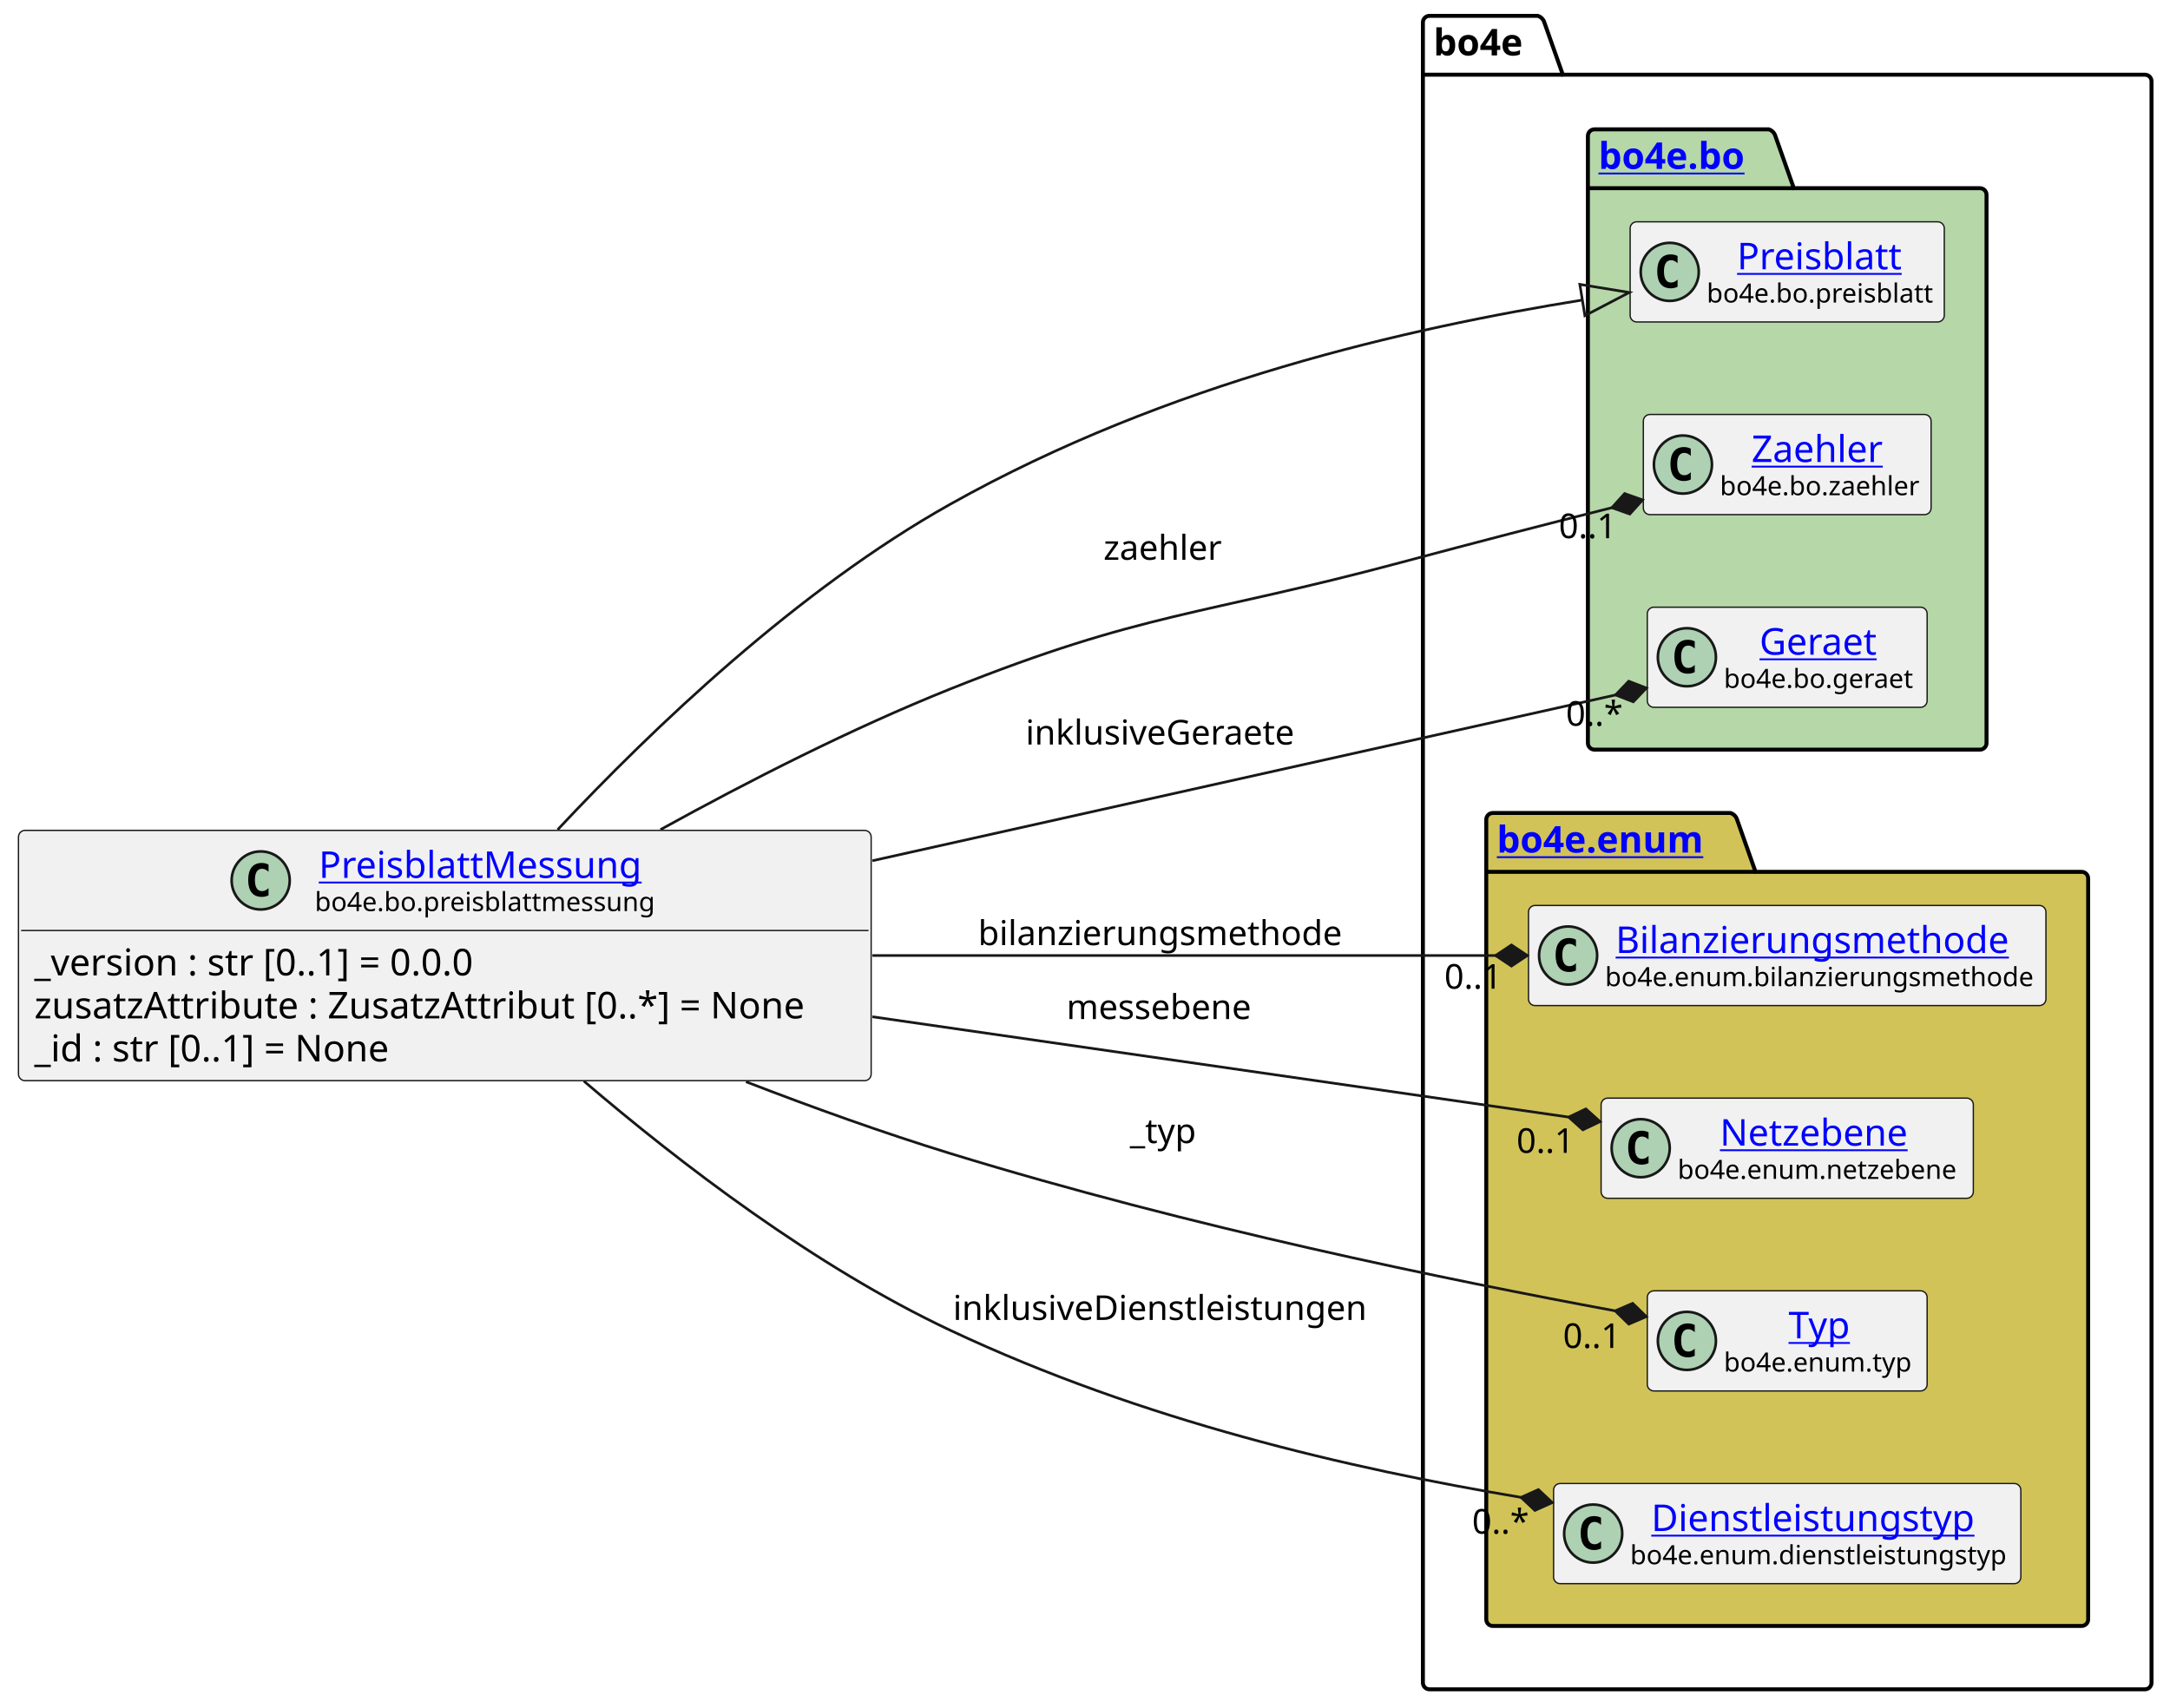
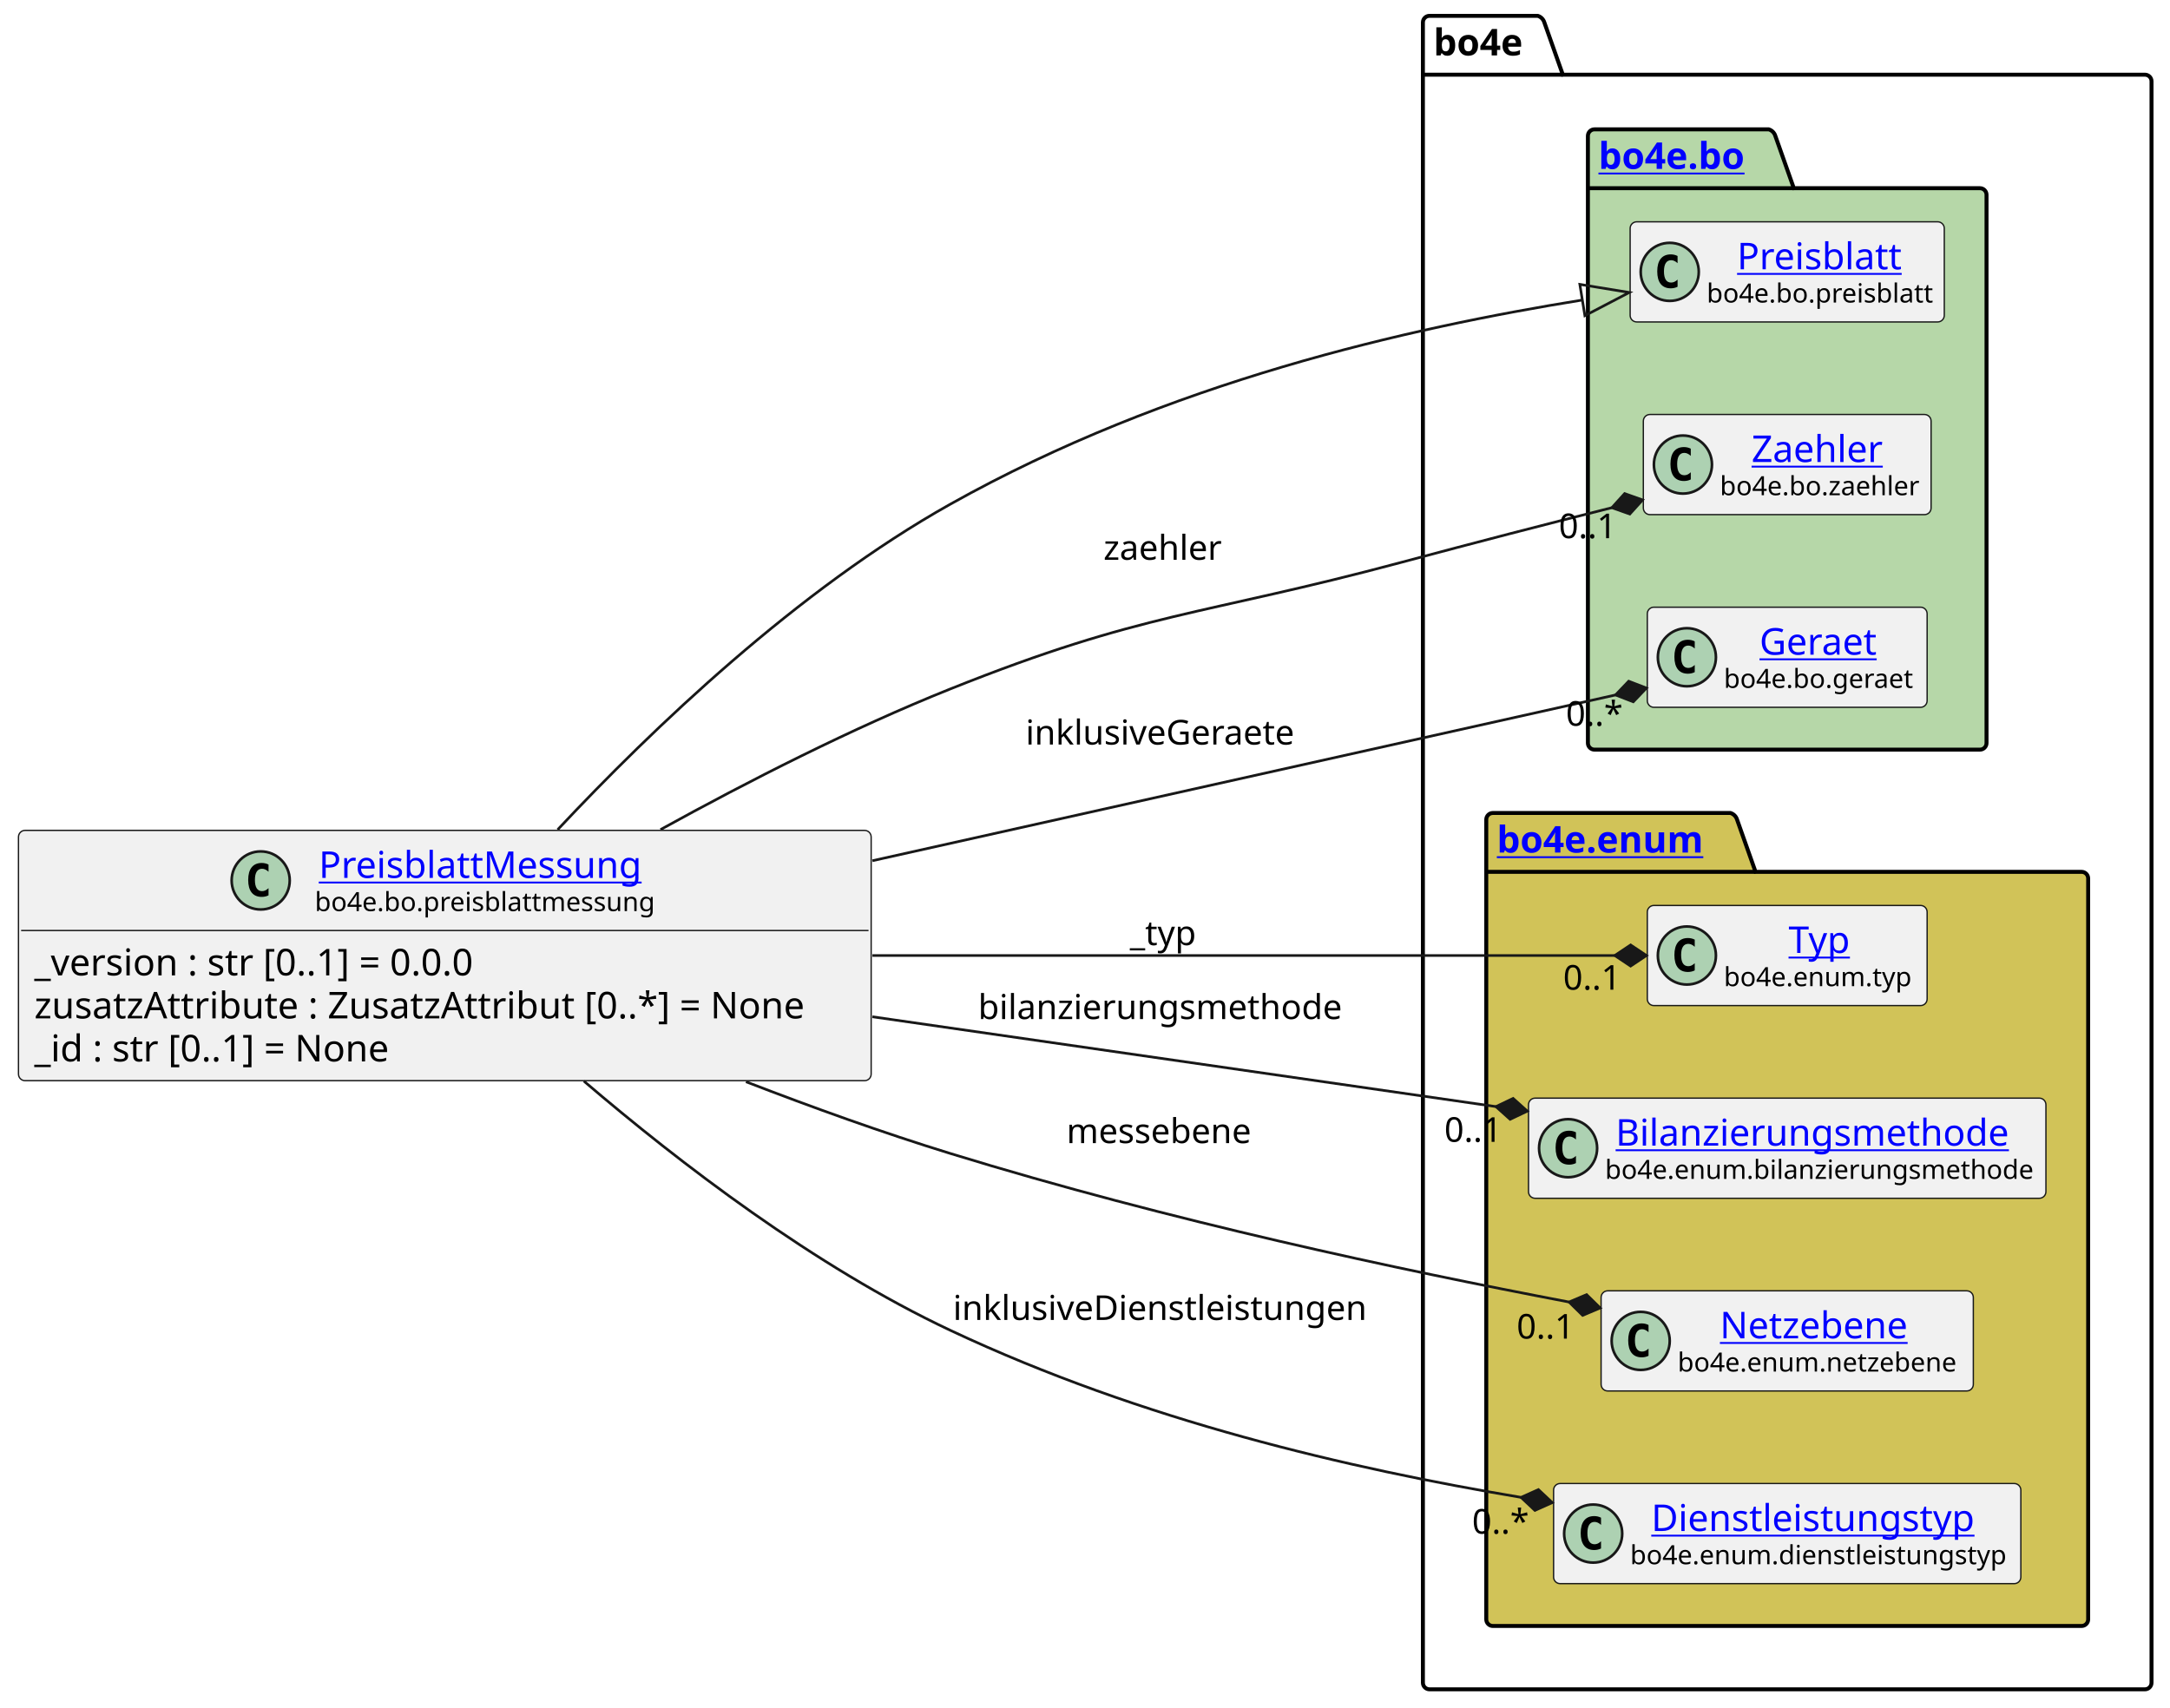
<svg xmlns="http://www.w3.org/2000/svg" xmlns:xlink="http://www.w3.org/1999/xlink" contentStyleType="text/css" height="647px" preserveAspectRatio="none" style="width:822px;height:647px;background:#FFFFFF;" version="1.1" viewBox="0 0 822 647" width="822px" zoomAndPan="magnify">
  <defs />
  <g>
    <g id="cluster_bo4e">
      <path d="M541.5,6 L582.5,6 A3.75,3.75 0 0 1 585,8.5 L592,28.297 L812.5,28.297 A2.5,2.5 0 0 1 815,30.797 L815,637.5 A2.5,2.5 0 0 1 812.5,640 L541.5,640 A2.5,2.5 0 0 1 539,637.5 L539,8.5 A2.5,2.5 0 0 1 541.5,6 " fill="none" style="stroke:#000000;stroke-width:1.5;" />
      <line style="stroke:#000000;stroke-width:1.5;" x1="539" x2="592" y1="28.297" y2="28.297" />
      <text fill="#000000" font-family="sans-serif" font-size="14" font-weight="bold" lengthAdjust="spacing" textLength="40" x="543" y="20.995">bo4e</text>
    </g>
    <g id="cluster_bo">
      <path d="M604,49 L670,49 A3.75,3.75 0 0 1 672.5,51.5 L679.5,71.297 L750,71.297 A2.5,2.5 0 0 1 752.5,73.797 L752.5,281.5 A2.5,2.5 0 0 1 750,284 L604,284 A2.5,2.5 0 0 1 601.5,281.5 L601.5,51.5 A2.5,2.5 0 0 1 604,49 " fill="#B6D7A8" style="stroke:#000000;stroke-width:1.5;" />
      <line style="stroke:#000000;stroke-width:1.5;" x1="601.5" x2="679.5" y1="71.297" y2="71.297" />
      <a href="https://bo4e.github.io/BO4E-python/latest/api/bo4e.bo.html" target="_top" title="https://bo4e.github.io/BO4E-python/latest/api/bo4e.bo.html" xlink:actuate="onRequest" xlink:href="https://bo4e.github.io/BO4E-python/latest/api/bo4e.bo.html" xlink:show="new" xlink:title="https://bo4e.github.io/BO4E-python/latest/api/bo4e.bo.html" xlink:type="simple">
        <text fill="#0000FF" font-family="sans-serif" font-size="14" font-weight="bold" lengthAdjust="spacing" text-decoration="underline" textLength="65" x="605.5" y="63.995">bo4e.bo</text>
      </a>
    </g>
    <g id="cluster_enum">
      <path d="M565.5,308 L655.5,308 A3.75,3.75 0 0 1 658,310.5 L665,330.297 L788.5,330.297 A2.5,2.5 0 0 1 791,332.797 L791,613.5 A2.5,2.5 0 0 1 788.5,616 L565.5,616 A2.5,2.5 0 0 1 563,613.5 L563,310.5 A2.5,2.5 0 0 1 565.5,308 " fill="#D1C358" style="stroke:#000000;stroke-width:1.5;" />
      <line style="stroke:#000000;stroke-width:1.5;" x1="563" x2="665" y1="330.297" y2="330.297" />
      <a href="https://bo4e.github.io/BO4E-python/latest/api/bo4e.enum.html" target="_top" title="https://bo4e.github.io/BO4E-python/latest/api/bo4e.enum.html" xlink:actuate="onRequest" xlink:href="https://bo4e.github.io/BO4E-python/latest/api/bo4e.enum.html" xlink:show="new" xlink:title="https://bo4e.github.io/BO4E-python/latest/api/bo4e.enum.html" xlink:type="simple">
        <text fill="#0000FF" font-family="sans-serif" font-size="14" font-weight="bold" lengthAdjust="spacing" text-decoration="underline" textLength="89" x="567" y="322.995">bo4e.enum</text>
      </a>
    </g>
    <g id="elem_Preisblatt">
      <rect codeLine="10" fill="#F1F1F1" height="37.938" id="Preisblatt" rx="2.5" ry="2.5" style="stroke:#181818;stroke-width:0.5;" width="119" x="617.5" y="84.03" />
      <ellipse cx="632.5" cy="102.999" fill="#ADD1B2" rx="11" ry="11" style="stroke:#181818;stroke-width:1.0;" />
      <path d="M635.469,108.639 Q634.891,108.936 634.25,109.077 Q633.609,109.233 632.906,109.233 Q630.406,109.233 629.078,107.593 Q627.766,105.936 627.766,102.811 Q627.766,99.686 629.078,98.03 Q630.406,96.374 632.906,96.374 Q633.609,96.374 634.25,96.53 Q634.906,96.686 635.469,96.983 L635.469,99.702 Q634.844,99.124 634.25,98.858 Q633.656,98.577 633.031,98.577 Q631.688,98.577 631,99.655 Q630.312,100.718 630.312,102.811 Q630.312,104.905 631,105.983 Q631.688,107.046 633.031,107.046 Q633.656,107.046 634.25,106.78 Q634.844,106.499 635.469,105.921 L635.469,108.639 Z " fill="#000000" />
      <a href="https://bo4e.github.io/BO4E-python/latest/api/bo4e.bo.html#bo4e.bo.preisblatt.Preisblatt" target="_top" title="https://bo4e.github.io/BO4E-python/latest/api/bo4e.bo.html#bo4e.bo.preisblatt.Preisblatt" xlink:actuate="onRequest" xlink:href="https://bo4e.github.io/BO4E-python/latest/api/bo4e.bo.html#bo4e.bo.preisblatt.Preisblatt" xlink:show="new" xlink:title="https://bo4e.github.io/BO4E-python/latest/api/bo4e.bo.html#bo4e.bo.preisblatt.Preisblatt" xlink:type="simple">
        <text fill="#0000FF" font-family="sans-serif" font-size="14" lengthAdjust="spacing" text-decoration="underline" textLength="64" x="658" y="102.025">Preisblatt</text>
      </a>
      <text fill="#000000" font-family="sans-serif" font-size="10" lengthAdjust="spacing" textLength="87" x="646.5" y="114.609">bo4e.bo.preisblatt</text>
    </g>
    <g id="elem_Zaehler">
      <rect codeLine="11" fill="#F1F1F1" height="37.938" id="Zaehler" rx="2.5" ry="2.5" style="stroke:#181818;stroke-width:0.5;" width="109" x="622.5" y="157.03" />
      <ellipse cx="637.5" cy="175.999" fill="#ADD1B2" rx="11" ry="11" style="stroke:#181818;stroke-width:1.0;" />
      <path d="M640.469,181.639 Q639.891,181.936 639.25,182.077 Q638.609,182.233 637.906,182.233 Q635.406,182.233 634.078,180.593 Q632.766,178.936 632.766,175.811 Q632.766,172.686 634.078,171.03 Q635.406,169.374 637.906,169.374 Q638.609,169.374 639.25,169.53 Q639.906,169.686 640.469,169.983 L640.469,172.702 Q639.844,172.124 639.25,171.858 Q638.656,171.577 638.031,171.577 Q636.688,171.577 636,172.655 Q635.312,173.718 635.312,175.811 Q635.312,177.905 636,178.983 Q636.688,180.046 638.031,180.046 Q638.656,180.046 639.25,179.78 Q639.844,179.499 640.469,178.921 L640.469,181.639 Z " fill="#000000" />
      <a href="https://bo4e.github.io/BO4E-python/latest/api/bo4e.bo.html#bo4e.bo.zaehler.Zaehler" target="_top" title="https://bo4e.github.io/BO4E-python/latest/api/bo4e.bo.html#bo4e.bo.zaehler.Zaehler" xlink:actuate="onRequest" xlink:href="https://bo4e.github.io/BO4E-python/latest/api/bo4e.bo.html#bo4e.bo.zaehler.Zaehler" xlink:show="new" xlink:title="https://bo4e.github.io/BO4E-python/latest/api/bo4e.bo.html#bo4e.bo.zaehler.Zaehler" xlink:type="simple">
        <text fill="#0000FF" font-family="sans-serif" font-size="14" lengthAdjust="spacing" text-decoration="underline" textLength="53" x="663.5" y="175.025">Zaehler</text>
      </a>
      <text fill="#000000" font-family="sans-serif" font-size="10" lengthAdjust="spacing" textLength="77" x="651.5" y="187.609">bo4e.bo.zaehler</text>
    </g>
    <g id="elem_Geraet">
      <rect codeLine="12" fill="#F1F1F1" height="37.938" id="Geraet" rx="2.5" ry="2.5" style="stroke:#181818;stroke-width:0.5;" width="106" x="624" y="230.03" />
      <ellipse cx="639" cy="248.999" fill="#ADD1B2" rx="11" ry="11" style="stroke:#181818;stroke-width:1.0;" />
      <path d="M641.969,254.639 Q641.391,254.936 640.75,255.077 Q640.109,255.233 639.406,255.233 Q636.906,255.233 635.578,253.593 Q634.266,251.936 634.266,248.811 Q634.266,245.686 635.578,244.03 Q636.906,242.374 639.406,242.374 Q640.109,242.374 640.75,242.53 Q641.406,242.686 641.969,242.983 L641.969,245.702 Q641.344,245.124 640.75,244.858 Q640.156,244.577 639.531,244.577 Q638.188,244.577 637.5,245.655 Q636.812,246.718 636.812,248.811 Q636.812,250.905 637.5,251.983 Q638.188,253.046 639.531,253.046 Q640.156,253.046 640.75,252.78 Q641.344,252.499 641.969,251.921 L641.969,254.639 Z " fill="#000000" />
      <a href="https://bo4e.github.io/BO4E-python/latest/api/bo4e.bo.html#bo4e.bo.geraet.Geraet" target="_top" title="https://bo4e.github.io/BO4E-python/latest/api/bo4e.bo.html#bo4e.bo.geraet.Geraet" xlink:actuate="onRequest" xlink:href="https://bo4e.github.io/BO4E-python/latest/api/bo4e.bo.html#bo4e.bo.geraet.Geraet" xlink:show="new" xlink:title="https://bo4e.github.io/BO4E-python/latest/api/bo4e.bo.html#bo4e.bo.geraet.Geraet" xlink:type="simple">
        <text fill="#0000FF" font-family="sans-serif" font-size="14" lengthAdjust="spacing" text-decoration="underline" textLength="47" x="666.5" y="248.025">Geraet</text>
      </a>
      <text fill="#000000" font-family="sans-serif" font-size="10" lengthAdjust="spacing" textLength="74" x="653" y="260.609">bo4e.bo.geraet</text>
    </g>
+     <g id="elem_Typ">
+       <rect codeLine="15" fill="#F1F1F1" height="37.938" id="Typ" rx="2.5" ry="2.5" style="stroke:#181818;stroke-width:0.5;" width="106" x="624" y="343.03" />
+       <ellipse cx="639" cy="361.999" fill="#ADD1B2" rx="11" ry="11" style="stroke:#181818;stroke-width:1.0;" />
+       <path d="M641.969,367.639 Q641.391,367.936 640.75,368.077 Q640.109,368.233 639.406,368.233 Q636.906,368.233 635.578,366.592 Q634.266,364.936 634.266,361.811 Q634.266,358.686 635.578,357.03 Q636.906,355.374 639.406,355.374 Q640.109,355.374 640.75,355.53 Q641.406,355.686 641.969,355.983 L641.969,358.702 Q641.344,358.124 640.75,357.858 Q640.156,357.577 639.531,357.577 Q638.188,357.577 637.5,358.655 Q636.812,359.717 636.812,361.811 Q636.812,363.905 637.5,364.983 Q638.188,366.046 639.531,366.046 Q640.156,366.046 640.75,365.78 Q641.344,365.499 641.969,364.921 L641.969,367.639 Z " fill="#000000" />
+       <a href="https://bo4e.github.io/BO4E-python/latest/api/bo4e.enum.html#bo4e.enum.typ.Typ" target="_top" title="https://bo4e.github.io/BO4E-python/latest/api/bo4e.enum.html#bo4e.enum.typ.Typ" xlink:actuate="onRequest" xlink:href="https://bo4e.github.io/BO4E-python/latest/api/bo4e.enum.html#bo4e.enum.typ.Typ" xlink:show="new" xlink:title="https://bo4e.github.io/BO4E-python/latest/api/bo4e.enum.html#bo4e.enum.typ.Typ" xlink:type="simple">
+         <text fill="#0000FF" font-family="sans-serif" font-size="14" lengthAdjust="spacing" text-decoration="underline" textLength="25" x="677.5" y="361.025">Typ</text>
+       </a>
+       <text fill="#000000" font-family="sans-serif" font-size="10" lengthAdjust="spacing" textLength="74" x="653" y="373.609">bo4e.enum.typ</text>
+     </g>
    <g id="elem_Bilanzierungsmethode">
-       <rect codeLine="15" fill="#F1F1F1" height="37.938" id="Bilanzierungsmethode" rx="2.5" ry="2.5" style="stroke:#181818;stroke-width:0.5;" width="196" x="579" y="343.03" />
-       <ellipse cx="594" cy="361.999" fill="#ADD1B2" rx="11" ry="11" style="stroke:#181818;stroke-width:1.0;" />
-       <path d="M596.969,367.639 Q596.391,367.936 595.75,368.077 Q595.109,368.233 594.406,368.233 Q591.906,368.233 590.578,366.592 Q589.266,364.936 589.266,361.811 Q589.266,358.686 590.578,357.03 Q591.906,355.374 594.406,355.374 Q595.109,355.374 595.75,355.53 Q596.406,355.686 596.969,355.983 L596.969,358.702 Q596.344,358.124 595.75,357.858 Q595.156,357.577 594.531,357.577 Q593.188,357.577 592.5,358.655 Q591.812,359.717 591.812,361.811 Q591.812,363.905 592.5,364.983 Q593.188,366.046 594.531,366.046 Q595.156,366.046 595.75,365.78 Q596.344,365.499 596.969,364.921 L596.969,367.639 Z " fill="#000000" />
+       <rect codeLine="16" fill="#F1F1F1" height="37.938" id="Bilanzierungsmethode" rx="2.5" ry="2.5" style="stroke:#181818;stroke-width:0.5;" width="196" x="579" y="416.03" />
+       <ellipse cx="594" cy="434.999" fill="#ADD1B2" rx="11" ry="11" style="stroke:#181818;stroke-width:1.0;" />
+       <path d="M596.969,440.639 Q596.391,440.936 595.75,441.077 Q595.109,441.233 594.406,441.233 Q591.906,441.233 590.578,439.592 Q589.266,437.936 589.266,434.811 Q589.266,431.686 590.578,430.03 Q591.906,428.374 594.406,428.374 Q595.109,428.374 595.75,428.53 Q596.406,428.686 596.969,428.983 L596.969,431.702 Q596.344,431.124 595.75,430.858 Q595.156,430.577 594.531,430.577 Q593.188,430.577 592.5,431.655 Q591.812,432.717 591.812,434.811 Q591.812,436.905 592.5,437.983 Q593.188,439.046 594.531,439.046 Q595.156,439.046 595.75,438.78 Q596.344,438.499 596.969,437.921 L596.969,440.639 Z " fill="#000000" />
      <a href="https://bo4e.github.io/BO4E-python/latest/api/bo4e.enum.html#bo4e.enum.bilanzierungsmethode.Bilanzierungsmethode" target="_top" title="https://bo4e.github.io/BO4E-python/latest/api/bo4e.enum.html#bo4e.enum.bilanzierungsmethode.Bilanzierungsmethode" xlink:actuate="onRequest" xlink:href="https://bo4e.github.io/BO4E-python/latest/api/bo4e.enum.html#bo4e.enum.bilanzierungsmethode.Bilanzierungsmethode" xlink:show="new" xlink:title="https://bo4e.github.io/BO4E-python/latest/api/bo4e.enum.html#bo4e.enum.bilanzierungsmethode.Bilanzierungsmethode" xlink:type="simple">
-         <text fill="#0000FF" font-family="sans-serif" font-size="14" lengthAdjust="spacing" text-decoration="underline" textLength="156" x="612" y="361.025">Bilanzierungsmethode</text>
+         <text fill="#0000FF" font-family="sans-serif" font-size="14" lengthAdjust="spacing" text-decoration="underline" textLength="156" x="612" y="434.025">Bilanzierungsmethode</text>
      </a>
-       <text fill="#000000" font-family="sans-serif" font-size="10" lengthAdjust="spacing" textLength="164" x="608" y="373.609">bo4e.enum.bilanzierungsmethode</text>
+       <text fill="#000000" font-family="sans-serif" font-size="10" lengthAdjust="spacing" textLength="164" x="608" y="446.609">bo4e.enum.bilanzierungsmethode</text>
    </g>
    <g id="elem_Netzebene">
-       <rect codeLine="16" fill="#F1F1F1" height="37.938" id="Netzebene" rx="2.5" ry="2.5" style="stroke:#181818;stroke-width:0.5;" width="141" x="606.5" y="416.03" />
-       <ellipse cx="621.5" cy="434.999" fill="#ADD1B2" rx="11" ry="11" style="stroke:#181818;stroke-width:1.0;" />
-       <path d="M624.469,440.639 Q623.891,440.936 623.25,441.077 Q622.609,441.233 621.906,441.233 Q619.406,441.233 618.078,439.592 Q616.766,437.936 616.766,434.811 Q616.766,431.686 618.078,430.03 Q619.406,428.374 621.906,428.374 Q622.609,428.374 623.25,428.53 Q623.906,428.686 624.469,428.983 L624.469,431.702 Q623.844,431.124 623.25,430.858 Q622.656,430.577 622.031,430.577 Q620.688,430.577 620,431.655 Q619.312,432.717 619.312,434.811 Q619.312,436.905 620,437.983 Q620.688,439.046 622.031,439.046 Q622.656,439.046 623.25,438.78 Q623.844,438.499 624.469,437.921 L624.469,440.639 Z " fill="#000000" />
+       <rect codeLine="17" fill="#F1F1F1" height="37.938" id="Netzebene" rx="2.5" ry="2.5" style="stroke:#181818;stroke-width:0.5;" width="141" x="606.5" y="489.03" />
+       <ellipse cx="621.5" cy="507.999" fill="#ADD1B2" rx="11" ry="11" style="stroke:#181818;stroke-width:1.0;" />
+       <path d="M624.469,513.639 Q623.891,513.936 623.25,514.077 Q622.609,514.233 621.906,514.233 Q619.406,514.233 618.078,512.592 Q616.766,510.936 616.766,507.811 Q616.766,504.686 618.078,503.03 Q619.406,501.374 621.906,501.374 Q622.609,501.374 623.25,501.53 Q623.906,501.686 624.469,501.983 L624.469,504.702 Q623.844,504.124 623.25,503.858 Q622.656,503.577 622.031,503.577 Q620.688,503.577 620,504.655 Q619.312,505.717 619.312,507.811 Q619.312,509.905 620,510.983 Q620.688,512.046 622.031,512.046 Q622.656,512.046 623.25,511.78 Q623.844,511.499 624.469,510.921 L624.469,513.639 Z " fill="#000000" />
      <a href="https://bo4e.github.io/BO4E-python/latest/api/bo4e.enum.html#bo4e.enum.netzebene.Netzebene" target="_top" title="https://bo4e.github.io/BO4E-python/latest/api/bo4e.enum.html#bo4e.enum.netzebene.Netzebene" xlink:actuate="onRequest" xlink:href="https://bo4e.github.io/BO4E-python/latest/api/bo4e.enum.html#bo4e.enum.netzebene.Netzebene" xlink:show="new" xlink:title="https://bo4e.github.io/BO4E-python/latest/api/bo4e.enum.html#bo4e.enum.netzebene.Netzebene" xlink:type="simple">
-         <text fill="#0000FF" font-family="sans-serif" font-size="14" lengthAdjust="spacing" text-decoration="underline" textLength="77" x="651.5" y="434.025">Netzebene</text>
+         <text fill="#0000FF" font-family="sans-serif" font-size="14" lengthAdjust="spacing" text-decoration="underline" textLength="77" x="651.5" y="507.025">Netzebene</text>
      </a>
-       <text fill="#000000" font-family="sans-serif" font-size="10" lengthAdjust="spacing" textLength="109" x="635.5" y="446.609">bo4e.enum.netzebene</text>
-     </g>
-     <g id="elem_Typ">
-       <rect codeLine="17" fill="#F1F1F1" height="37.938" id="Typ" rx="2.5" ry="2.5" style="stroke:#181818;stroke-width:0.5;" width="106" x="624" y="489.03" />
-       <ellipse cx="639" cy="507.999" fill="#ADD1B2" rx="11" ry="11" style="stroke:#181818;stroke-width:1.0;" />
-       <path d="M641.969,513.639 Q641.391,513.936 640.75,514.077 Q640.109,514.233 639.406,514.233 Q636.906,514.233 635.578,512.592 Q634.266,510.936 634.266,507.811 Q634.266,504.686 635.578,503.03 Q636.906,501.374 639.406,501.374 Q640.109,501.374 640.75,501.53 Q641.406,501.686 641.969,501.983 L641.969,504.702 Q641.344,504.124 640.75,503.858 Q640.156,503.577 639.531,503.577 Q638.188,503.577 637.5,504.655 Q636.812,505.717 636.812,507.811 Q636.812,509.905 637.5,510.983 Q638.188,512.046 639.531,512.046 Q640.156,512.046 640.75,511.78 Q641.344,511.499 641.969,510.921 L641.969,513.639 Z " fill="#000000" />
-       <a href="https://bo4e.github.io/BO4E-python/latest/api/bo4e.enum.html#bo4e.enum.typ.Typ" target="_top" title="https://bo4e.github.io/BO4E-python/latest/api/bo4e.enum.html#bo4e.enum.typ.Typ" xlink:actuate="onRequest" xlink:href="https://bo4e.github.io/BO4E-python/latest/api/bo4e.enum.html#bo4e.enum.typ.Typ" xlink:show="new" xlink:title="https://bo4e.github.io/BO4E-python/latest/api/bo4e.enum.html#bo4e.enum.typ.Typ" xlink:type="simple">
-         <text fill="#0000FF" font-family="sans-serif" font-size="14" lengthAdjust="spacing" text-decoration="underline" textLength="25" x="677.5" y="507.025">Typ</text>
-       </a>
-       <text fill="#000000" font-family="sans-serif" font-size="10" lengthAdjust="spacing" textLength="74" x="653" y="519.609">bo4e.enum.typ</text>
+       <text fill="#000000" font-family="sans-serif" font-size="10" lengthAdjust="spacing" textLength="109" x="635.5" y="519.609">bo4e.enum.netzebene</text>
    </g>
    <g id="elem_Dienstleistungstyp">
      <rect codeLine="18" fill="#F1F1F1" height="37.938" id="Dienstleistungstyp" rx="2.5" ry="2.5" style="stroke:#181818;stroke-width:0.5;" width="177" x="588.5" y="562.03" />
      <ellipse cx="603.5" cy="580.999" fill="#ADD1B2" rx="11" ry="11" style="stroke:#181818;stroke-width:1.0;" />
      <path d="M606.469,586.639 Q605.891,586.936 605.25,587.077 Q604.609,587.233 603.906,587.233 Q601.406,587.233 600.078,585.592 Q598.766,583.936 598.766,580.811 Q598.766,577.686 600.078,576.03 Q601.406,574.374 603.906,574.374 Q604.609,574.374 605.25,574.53 Q605.906,574.686 606.469,574.983 L606.469,577.702 Q605.844,577.124 605.25,576.858 Q604.656,576.577 604.031,576.577 Q602.688,576.577 602,577.655 Q601.312,578.717 601.312,580.811 Q601.312,582.905 602,583.983 Q602.688,585.046 604.031,585.046 Q604.656,585.046 605.25,584.78 Q605.844,584.499 606.469,583.921 L606.469,586.639 Z " fill="#000000" />
      <a href="https://bo4e.github.io/BO4E-python/latest/api/bo4e.enum.html#bo4e.enum.dienstleistungstyp.Dienstleistungstyp" target="_top" title="https://bo4e.github.io/BO4E-python/latest/api/bo4e.enum.html#bo4e.enum.dienstleistungstyp.Dienstleistungstyp" xlink:actuate="onRequest" xlink:href="https://bo4e.github.io/BO4E-python/latest/api/bo4e.enum.html#bo4e.enum.dienstleistungstyp.Dienstleistungstyp" xlink:show="new" xlink:title="https://bo4e.github.io/BO4E-python/latest/api/bo4e.enum.html#bo4e.enum.dienstleistungstyp.Dienstleistungstyp" xlink:type="simple">
        <text fill="#0000FF" font-family="sans-serif" font-size="14" lengthAdjust="spacing" text-decoration="underline" textLength="129" x="625.5" y="580.025">Dienstleistungstyp</text>
      </a>
      <text fill="#000000" font-family="sans-serif" font-size="10" lengthAdjust="spacing" textLength="145" x="617.5" y="592.609">bo4e.enum.dienstleistungstyp</text>
    </g>
    <g id="elem_PreisblattMessung">
      <rect codeLine="3" fill="#F1F1F1" height="94.828" id="PreisblattMessung" rx="2.5" ry="2.5" style="stroke:#181818;stroke-width:0.5;" width="323" x="7" y="314.59" />
      <ellipse cx="98.75" cy="333.559" fill="#ADD1B2" rx="11" ry="11" style="stroke:#181818;stroke-width:1.0;" />
      <path d="M101.719,339.199 Q101.141,339.496 100.5,339.637 Q99.859,339.793 99.156,339.793 Q96.656,339.793 95.328,338.152 Q94.016,336.496 94.016,333.371 Q94.016,330.246 95.328,328.59 Q96.656,326.934 99.156,326.934 Q99.859,326.934 100.5,327.09 Q101.156,327.246 101.719,327.543 L101.719,330.262 Q101.094,329.684 100.5,329.418 Q99.906,329.137 99.281,329.137 Q97.938,329.137 97.25,330.215 Q96.562,331.277 96.562,333.371 Q96.562,335.465 97.25,336.543 Q97.938,337.606 99.281,337.606 Q99.906,337.606 100.5,337.34 Q101.094,337.059 101.719,336.481 L101.719,339.199 Z " fill="#000000" />
      <a href="https://bo4e.github.io/BO4E-python/latest/api/bo4e.bo.html#bo4e.bo.preisblattmessung.PreisblattMessung" target="_top" title="https://bo4e.github.io/BO4E-python/latest/api/bo4e.bo.html#bo4e.bo.preisblattmessung.PreisblattMessung" xlink:actuate="onRequest" xlink:href="https://bo4e.github.io/BO4E-python/latest/api/bo4e.bo.html#bo4e.bo.preisblattmessung.PreisblattMessung" xlink:show="new" xlink:title="https://bo4e.github.io/BO4E-python/latest/api/bo4e.bo.html#bo4e.bo.preisblattmessung.PreisblattMessung" xlink:type="simple">
        <text fill="#0000FF" font-family="sans-serif" font-size="14" lengthAdjust="spacing" text-decoration="underline" textLength="128" x="120.75" y="332.585">PreisblattMessung</text>
      </a>
      <text fill="#000000" font-family="sans-serif" font-size="10" lengthAdjust="spacing" textLength="131" x="119.25" y="345.169">bo4e.bo.preisblattmessung</text>
      <line style="stroke:#181818;stroke-width:0.5;" x1="8" x2="329" y1="352.527" y2="352.527" />
      <text fill="#000000" font-family="sans-serif" font-size="14" lengthAdjust="spacing" textLength="183" x="13" y="369.523">_version : str [0..1] = 0.0.0</text>
      <text fill="#000000" font-family="sans-serif" font-size="14" lengthAdjust="spacing" textLength="311" x="13" y="385.82">zusatzAttribute : ZusatzAttribut [0..*] = None</text>
      <text fill="#000000" font-family="sans-serif" font-size="14" lengthAdjust="spacing" textLength="147" x="13" y="402.116">_id : str [0..1] = None</text>
    </g>
    <g id="link_PreisblattMessung_Preisblatt">
      <path codeLine="21" d="M211.24,314.32 C247.17,275.98 302.23,223.37 360,191 C442.6,144.72 533.409,124.305 599.399,113.665 " fill="none" id="PreisblattMessung-to-Preisblatt" style="stroke:#181818;stroke-width:1.0;" />
      <polygon fill="none" points="617.17,110.8,598.444,107.742,600.355,119.589,617.17,110.8" style="stroke:#181818;stroke-width:1.0;" />
    </g>
    <g id="link_PreisblattMessung_Typ">
-       <path codeLine="22" d="M282.57,409.82 C307.79,419.56 334.6,429.2 360,437 C451.24,465.03 548.62,484.916 611.83,496.616 " fill="none" id="PreisblattMessung-to-Typ" style="stroke:#181818;stroke-width:1.0;" />
-       <polygon fill="#181818" points="623.63,498.8,618.458,493.775,611.83,496.616,617.002,501.641,623.63,498.8" style="stroke:#181818;stroke-width:1.0;" />
-       <text fill="#000000" font-family="sans-serif" font-size="13" lengthAdjust="spacing" textLength="27" x="428" y="433.067">_typ</text>
-       <text fill="#000000" font-family="sans-serif" font-size="13" lengthAdjust="spacing" textLength="24" x="592.072" y="510.678">0..1</text>
+       <path codeLine="22" d="M330.46,362 C431.41,362 543.02,362 611.68,362 " fill="none" id="PreisblattMessung-to-Typ" style="stroke:#181818;stroke-width:1.0;" />
+       <polygon fill="#181818" points="623.68,362,617.68,358,611.68,362,617.68,366,623.68,362" style="stroke:#181818;stroke-width:1.0;" />
+       <text fill="#000000" font-family="sans-serif" font-size="13" lengthAdjust="spacing" textLength="27" x="428" y="358.067">_typ</text>
+       <text fill="#000000" font-family="sans-serif" font-size="13" lengthAdjust="spacing" textLength="24" x="592.127" y="374.942">0..1</text>
    </g>
    <g id="link_PreisblattMessung_Bilanzierungsmethode">
-       <path codeLine="23" d="M330.46,362 C412,362 496.33,362 566.54,362 " fill="none" id="PreisblattMessung-to-Bilanzierungsmethode" style="stroke:#181818;stroke-width:1.0;" />
-       <polygon fill="#181818" points="578.54,362,572.54,358,566.54,362,572.54,366,578.54,362" style="stroke:#181818;stroke-width:1.0;" />
-       <text fill="#000000" font-family="sans-serif" font-size="13" lengthAdjust="spacing" textLength="142" x="370.5" y="358.067">bilanzierungsmethode</text>
-       <text fill="#000000" font-family="sans-serif" font-size="13" lengthAdjust="spacing" textLength="24" x="547.119" y="374.575">0..1</text>
+       <path codeLine="23" d="M330.46,385.2 C412,396.95 496.453,409.118 566.663,419.238 " fill="none" id="PreisblattMessung-to-Bilanzierungsmethode" style="stroke:#181818;stroke-width:1.0;" />
+       <polygon fill="#181818" points="578.54,420.95,573.172,416.135,566.663,419.238,572.031,424.053,578.54,420.95" style="stroke:#181818;stroke-width:1.0;" />
+       <text fill="#000000" font-family="sans-serif" font-size="13" lengthAdjust="spacing" textLength="142" x="370.5" y="386.067">bilanzierungsmethode</text>
+       <text fill="#000000" font-family="sans-serif" font-size="13" lengthAdjust="spacing" textLength="24" x="547.119" y="432.581">0..1</text>
    </g>
    <g id="link_PreisblattMessung_Netzebene">
-       <path codeLine="24" d="M330.46,385.2 C423.29,398.58 523.423,413.007 594.223,423.217 " fill="none" id="PreisblattMessung-to-Netzebene" style="stroke:#181818;stroke-width:1.0;" />
-       <polygon fill="#181818" points="606.1,424.93,600.732,420.115,594.223,423.217,599.591,428.033,606.1,424.93" style="stroke:#181818;stroke-width:1.0;" />
-       <text fill="#000000" font-family="sans-serif" font-size="13" lengthAdjust="spacing" textLength="75" x="404" y="386.067">messebene</text>
-       <text fill="#000000" font-family="sans-serif" font-size="13" lengthAdjust="spacing" textLength="24" x="574.458" y="436.766">0..1</text>
+       <path codeLine="24" d="M282.57,409.82 C307.79,419.56 334.6,429.2 360,437 C443.31,462.59 529.792,480.974 594.362,493.274 " fill="none" id="PreisblattMessung-to-Netzebene" style="stroke:#181818;stroke-width:1.0;" />
+       <polygon fill="#181818" points="606.15,495.52,601.005,490.468,594.362,493.274,599.508,498.327,606.15,495.52" style="stroke:#181818;stroke-width:1.0;" />
+       <text fill="#000000" font-family="sans-serif" font-size="13" lengthAdjust="spacing" textLength="75" x="404" y="433.067">messebene</text>
+       <text fill="#000000" font-family="sans-serif" font-size="13" lengthAdjust="spacing" textLength="24" x="574.512" y="507.134">0..1</text>
    </g>
    <g id="link_PreisblattMessung_Zaehler">
      <path codeLine="25" d="M250.19,314.3 C283.43,295.96 322.81,275.88 360,261 C433.29,231.68 454.75,233.43 531,213 C561.11,204.93 583.225,199.235 610.575,192.335 " fill="none" id="PreisblattMessung-to-Zaehler" style="stroke:#181818;stroke-width:1.0;" />
      <polygon fill="#181818" points="622.21,189.4,615.414,186.989,610.575,192.335,617.371,194.746,622.21,189.4" style="stroke:#181818;stroke-width:1.0;" />
      <text fill="#000000" font-family="sans-serif" font-size="13" lengthAdjust="spacing" textLength="47" x="418" y="212.067">zaehler</text>
      <text fill="#000000" font-family="sans-serif" font-size="13" lengthAdjust="spacing" textLength="24" x="590.487" y="203.891">0..1</text>
    </g>
    <g id="link_PreisblattMessung_Dienstleistungstyp">
      <path codeLine="26" d="M221.18,409.59 C257.53,440.68 308.68,479.85 360,504 C432.94,538.32 510.956,556.31 576.176,567.28 " fill="none" id="PreisblattMessung-to-Dienstleistungstyp" style="stroke:#181818;stroke-width:1.0;" />
      <polygon fill="#181818" points="588.01,569.27,582.757,564.33,576.176,567.28,581.43,572.219,588.01,569.27" style="stroke:#181818;stroke-width:1.0;" />
      <text fill="#000000" font-family="sans-serif" font-size="13" lengthAdjust="spacing" textLength="161" x="361" y="500.067">inklusiveDienstleistungen</text>
      <text fill="#000000" font-family="sans-serif" font-size="13" lengthAdjust="spacing" textLength="23" x="557.63" y="581.031">0..*</text>
    </g>
    <g id="link_PreisblattMessung_Geraet">
      <path codeLine="27" d="M330.46,326.09 C431.41,303.57 543.308,278.603 611.968,263.283 " fill="none" id="PreisblattMessung-to-Geraet" style="stroke:#181818;stroke-width:1.0;" />
      <polygon fill="#181818" points="623.68,260.67,616.953,258.073,611.968,263.283,618.695,265.881,623.68,260.67" style="stroke:#181818;stroke-width:1.0;" />
      <text fill="#000000" font-family="sans-serif" font-size="13" lengthAdjust="spacing" textLength="106" x="388.5" y="282.067">inklusiveGeraete</text>
      <text fill="#000000" font-family="sans-serif" font-size="13" lengthAdjust="spacing" textLength="23" x="593.185" y="274.961">0..*</text>
    </g>
  </g>
</svg>
